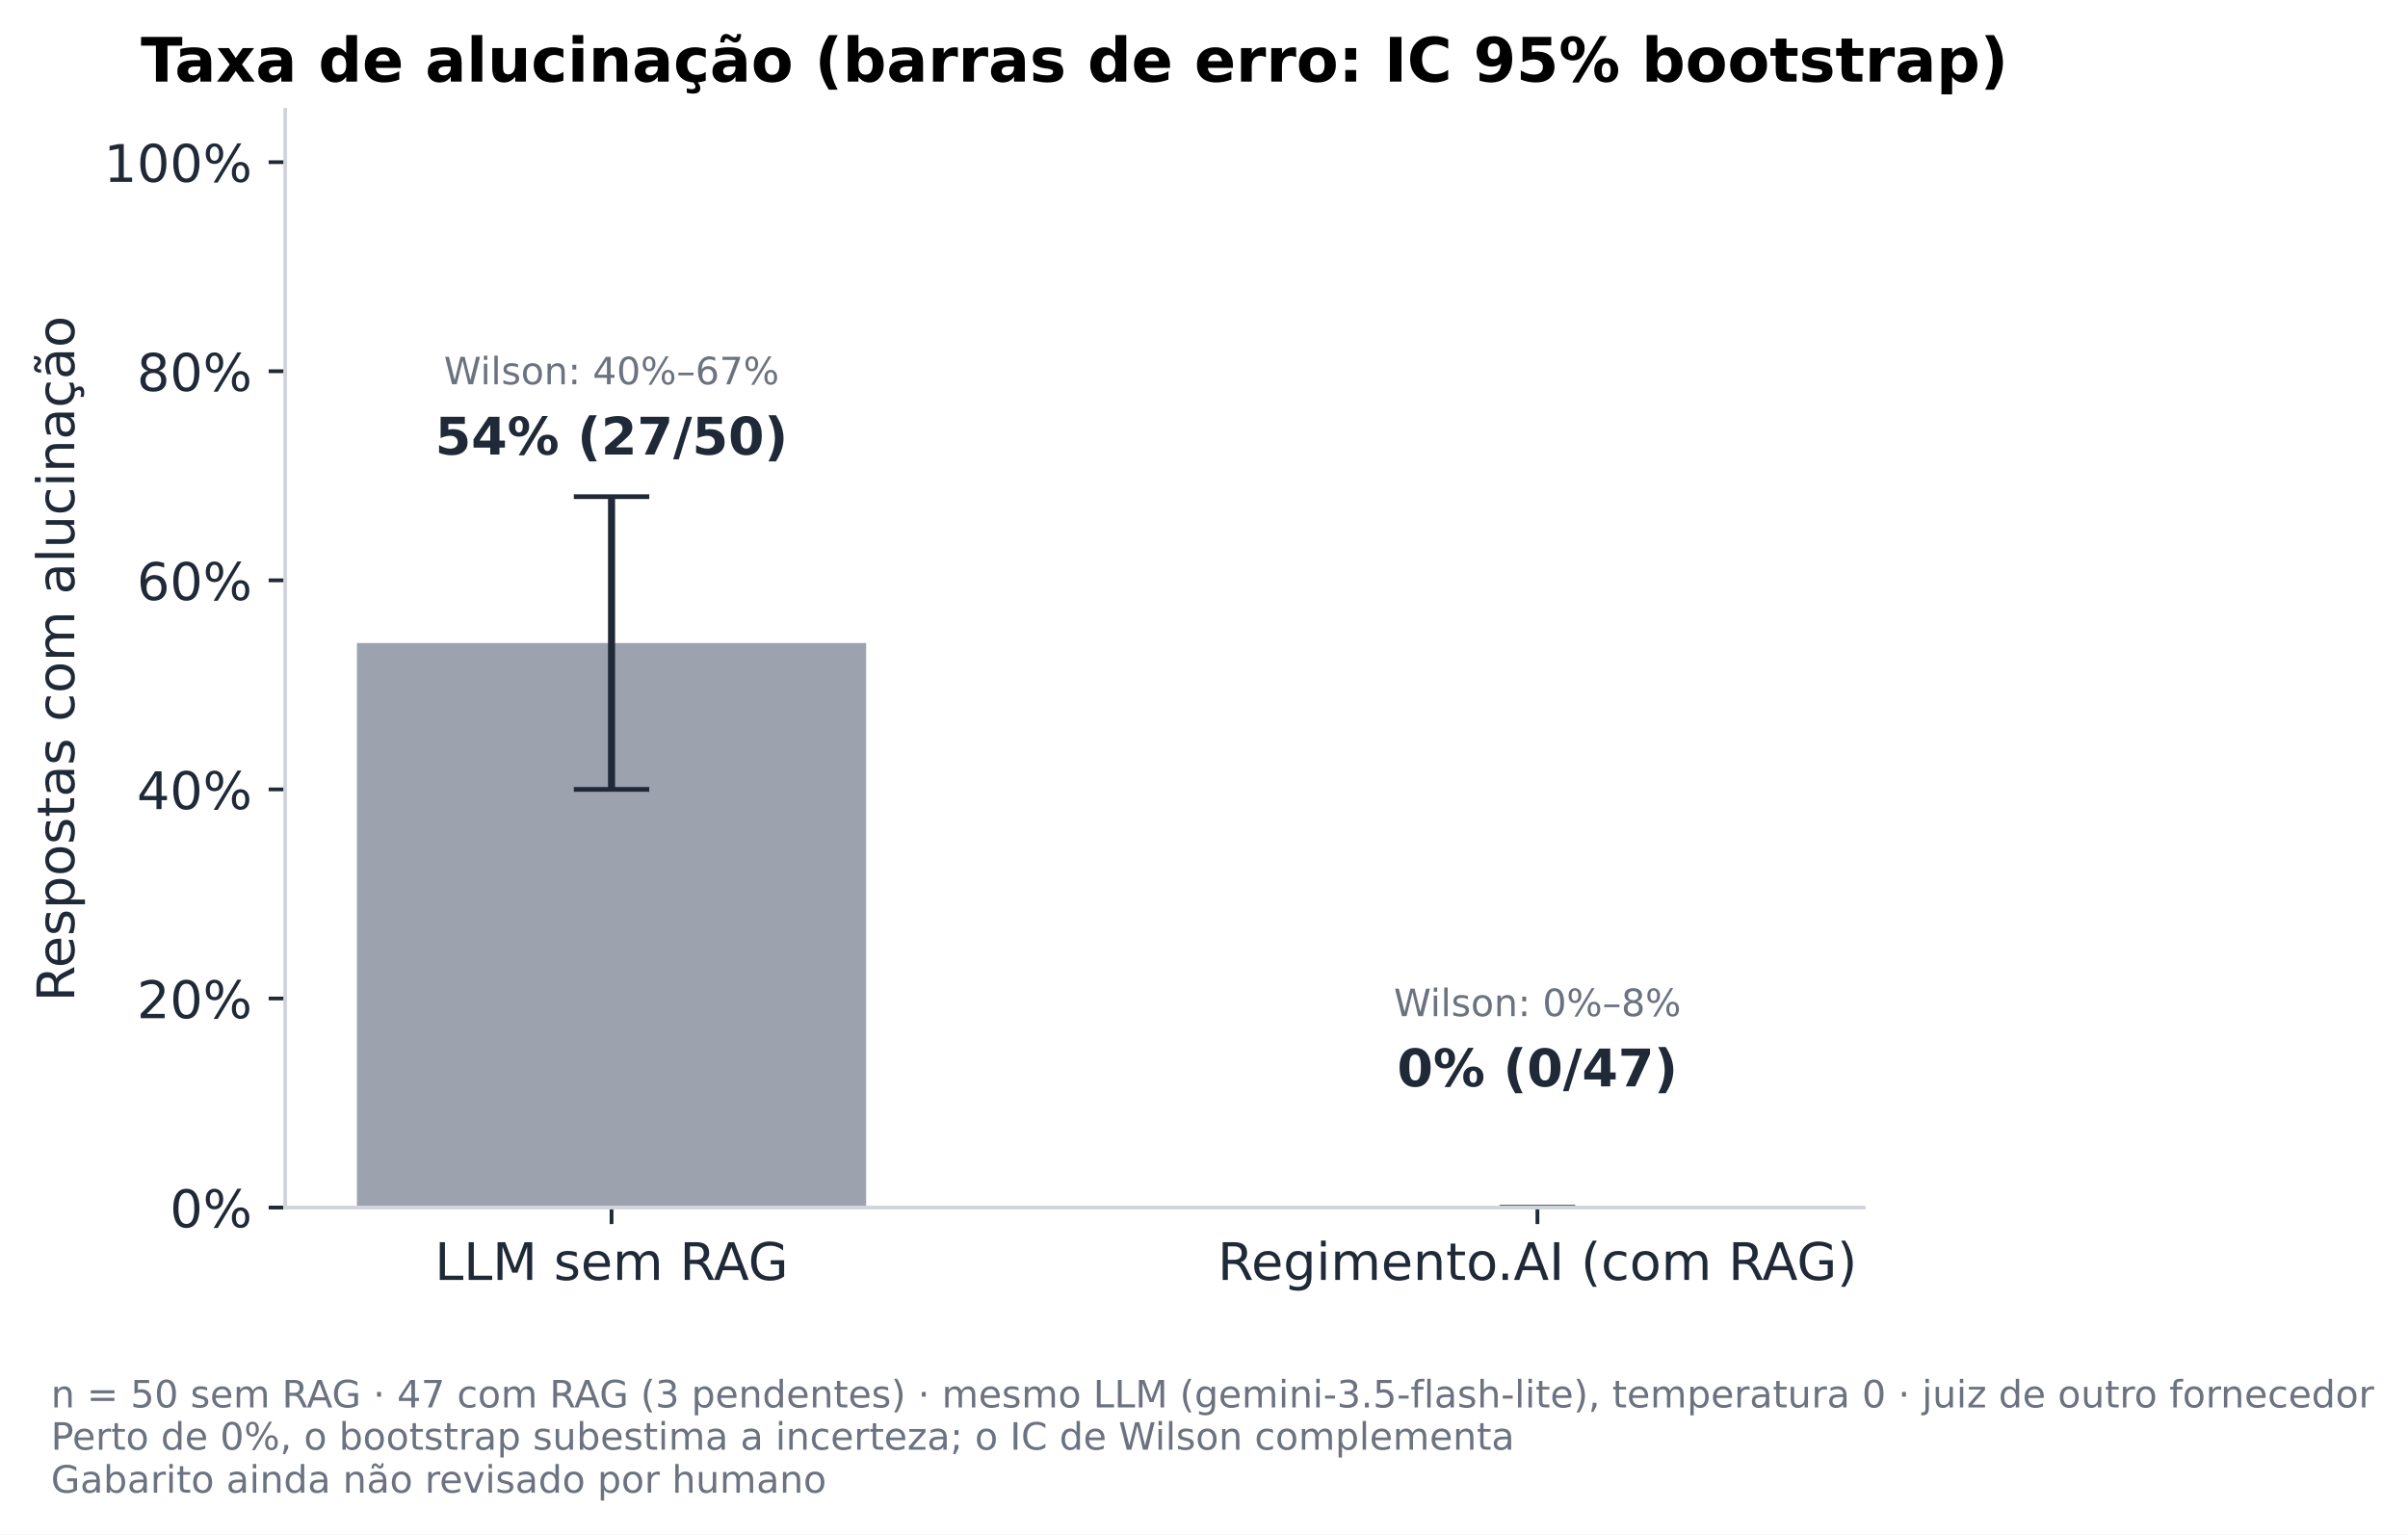
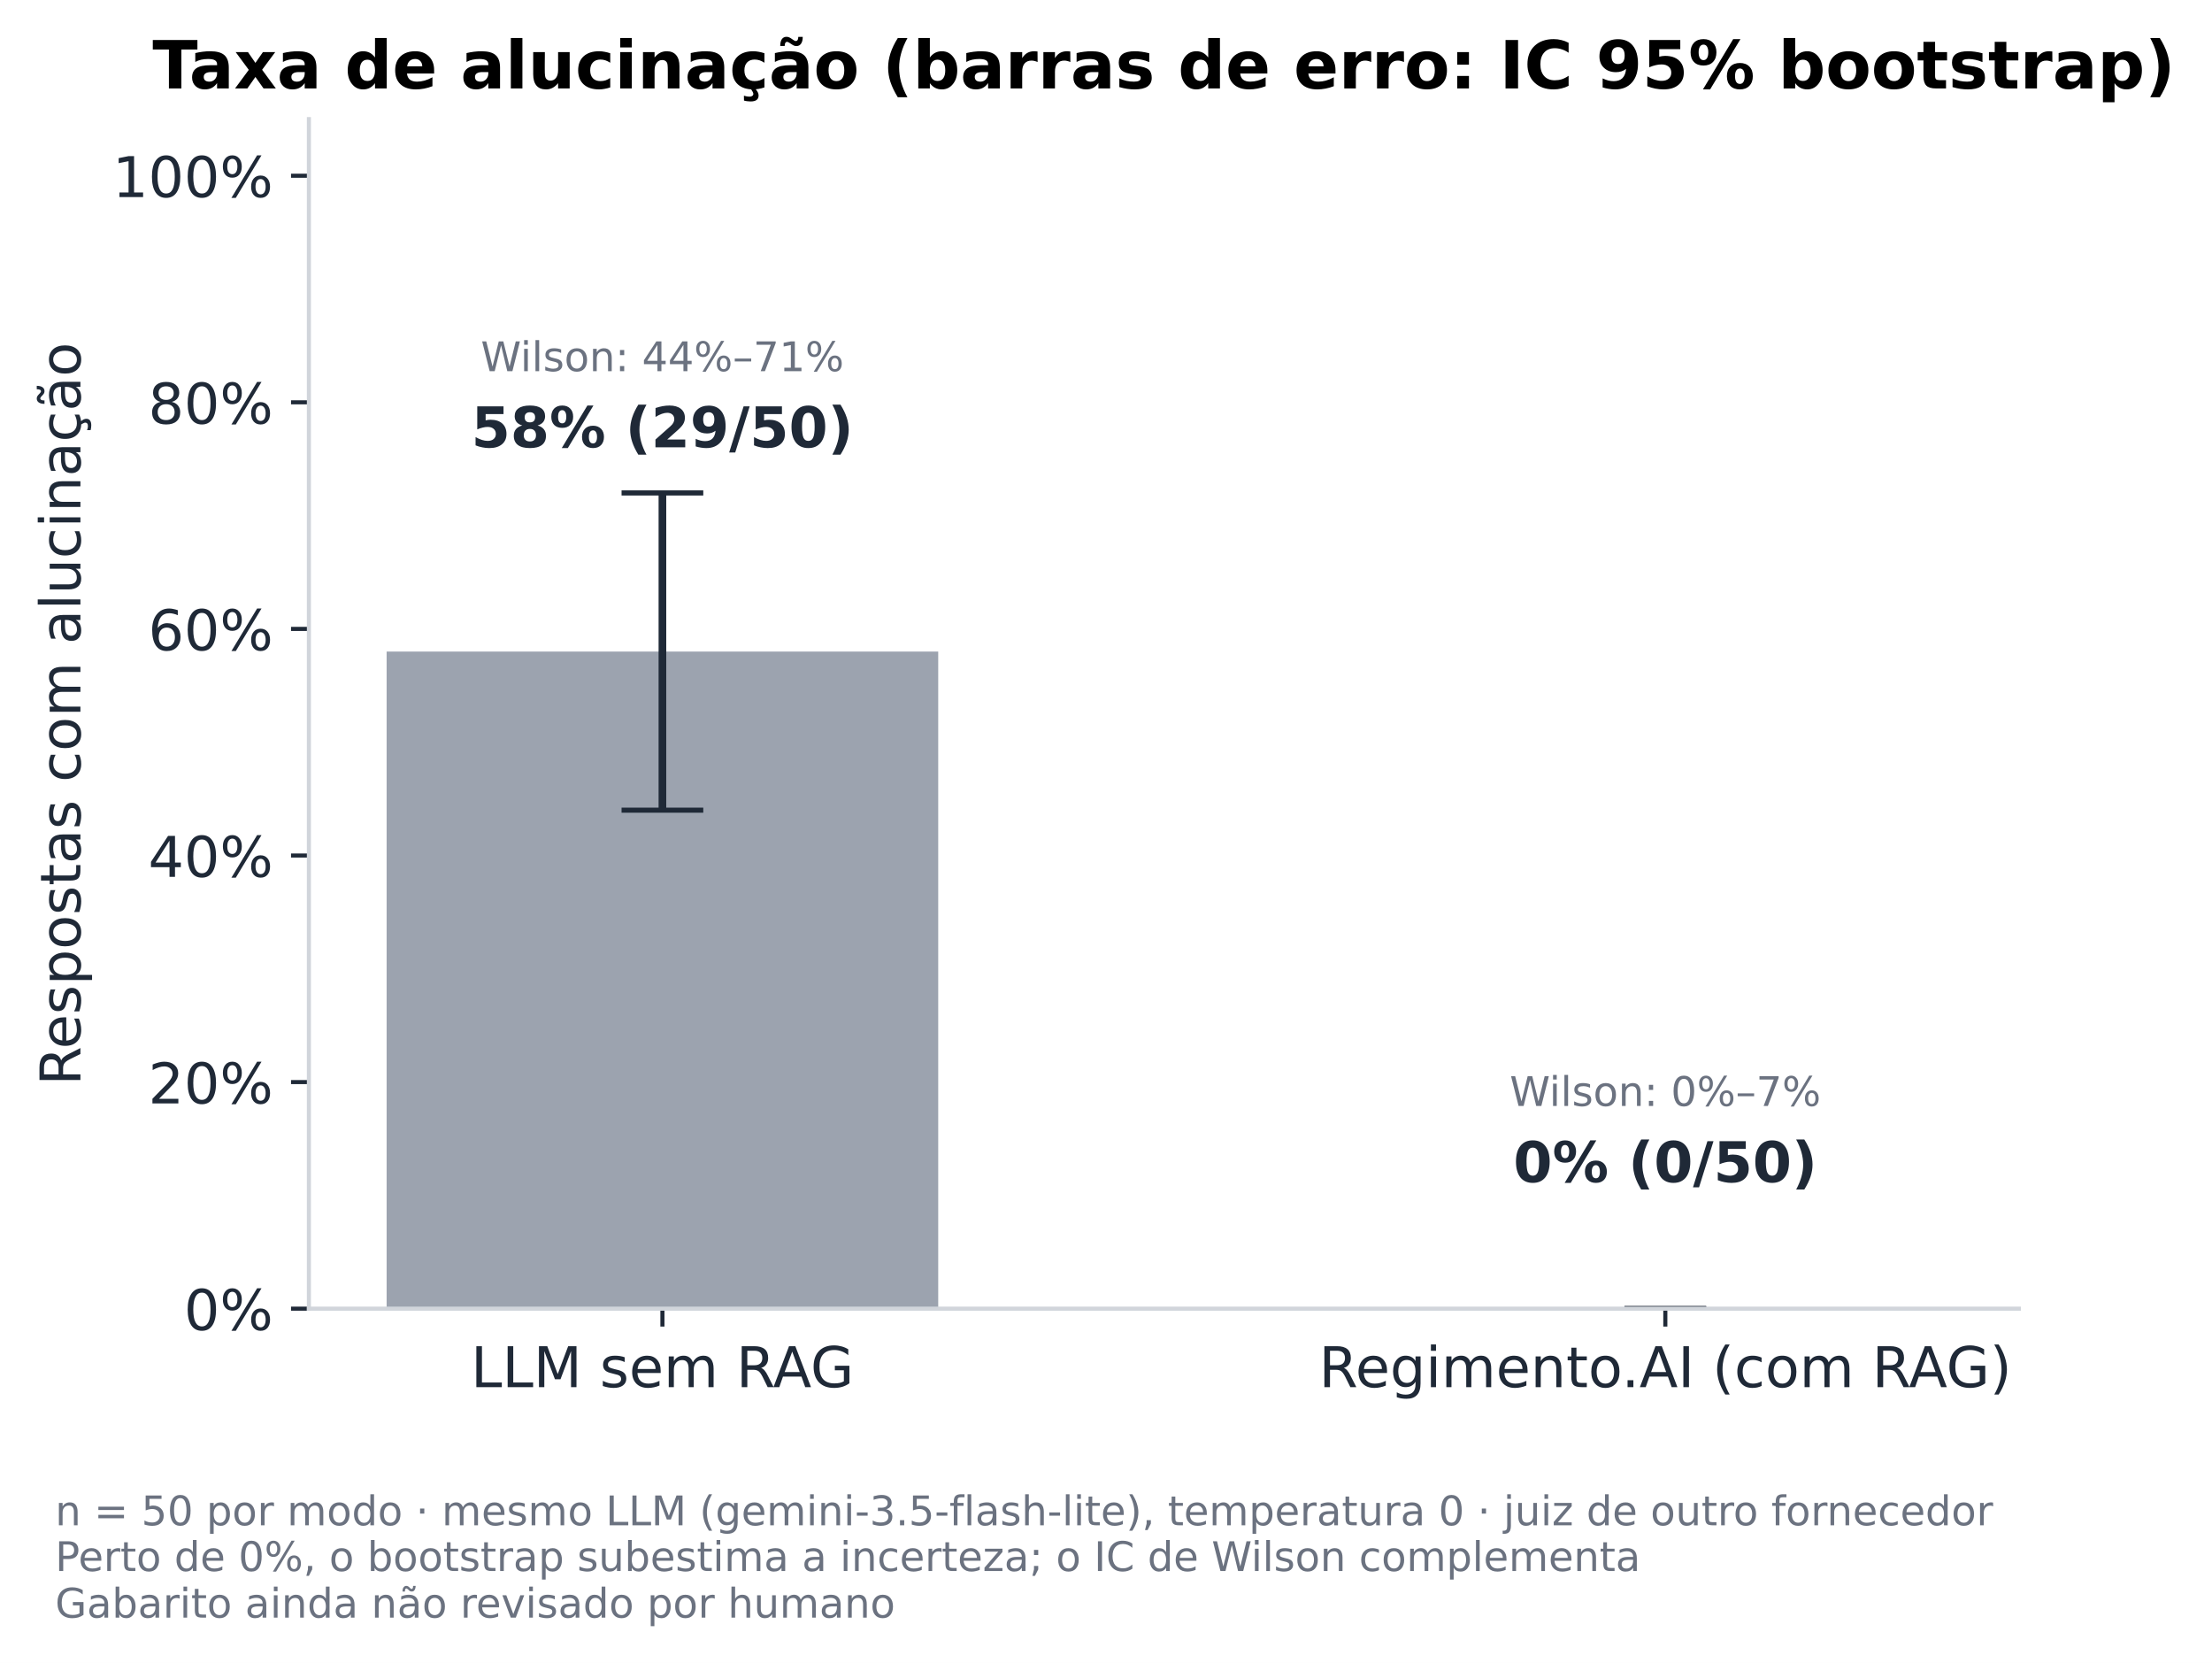
- <svg xmlns="http://www.w3.org/2000/svg" xmlns:xlink="http://www.w3.org/1999/xlink" width="510.697pt" height="325.503pt" viewBox="0 0 510.697 325.503" version="1.1">
+ <svg xmlns="http://www.w3.org/2000/svg" xmlns:xlink="http://www.w3.org/1999/xlink" width="433.1pt" height="325.503pt" viewBox="0 0 433.1 325.503" version="1.1">
  <defs>
    <style type="text/css">*{stroke-linejoin: round; stroke-linecap: butt}</style>
  </defs>
  <g id="figure_1">
    <g id="patch_1">
-       <path d="M 0 325.503  L 510.697 325.503  L 510.697 0  L 0 0  z " style="fill: #ffffff" />
+       <path d="M 0 325.503  L 433.1 325.503  L 433.1 0  L 0 0  z " style="fill: #ffffff" />
    </g>
    <g id="axes_1">
      <g id="patch_2">
        <path d="M 60.481 256.16  L 395.281 256.16  L 395.281 23.312  L 60.481 23.312  z " style="fill: #ffffff" />
      </g>
      <g id="patch_3">
-         <path d="M 75.699 256.16  L 183.699 256.16  L 183.699 136.409  L 75.699 136.409  z " clip-path="url(#p4c931cf43c)" style="fill: #9ca3af" />
+         <path d="M 75.699 256.16  L 183.699 256.16  L 183.699 127.539  L 75.699 127.539  z " clip-path="url(#pde0f2de87b)" style="fill: #9ca3af" />
      </g>
      <g id="patch_4">
-         <path d="M 272.063 256.16  L 380.063 256.16  L 380.063 256.16  L 272.063 256.16  z " clip-path="url(#p4c931cf43c)" style="fill: #7a1f2b" />
+         <path d="M 272.063 256.16  L 380.063 256.16  L 380.063 256.16  L 272.063 256.16  z " clip-path="url(#pde0f2de87b)" style="fill: #7a1f2b" />
      </g>
      <g id="matplotlib.axis_1">
        <g id="xtick_1">
          <g id="line2d_1">
            <defs>
-               <path id="m470d24df01" d="M 0 0  L 0 3.5  " style="stroke: #1f2937; stroke-width: 0.8" />
+               <path id="m88f29ce051" d="M 0 0  L 0 3.5  " style="stroke: #1f2937; stroke-width: 0.8" />
            </defs>
            <g>
-               <use xlink:href="#m470d24df01" x="129.699" y="256.16" style="fill: #1f2937; stroke: #1f2937; stroke-width: 0.8" />
+               <use xlink:href="#m88f29ce051" x="129.699" y="256.16" style="fill: #1f2937; stroke: #1f2937; stroke-width: 0.8" />
            </g>
          </g>
          <g id="text_1">
-             <text style="fill: #1f2937; font: 11px 'DejaVu Sans'; text-anchor: middle" x="129.699" y="271.518" transform="rotate(-0 129.6994 271.5178)">LLM sem RAG</text>
+             <text style="font-size: 11px; font-family: 'DejaVu Sans'; text-anchor: middle; fill: #1f2937" x="129.699" y="271.518" transform="rotate(-0 129.6994 271.5178)">LLM sem RAG</text>
          </g>
        </g>
        <g id="xtick_2">
          <g id="line2d_2">
            <g>
-               <use xlink:href="#m470d24df01" x="326.063" y="256.16" style="fill: #1f2937; stroke: #1f2937; stroke-width: 0.8" />
+               <use xlink:href="#m88f29ce051" x="326.063" y="256.16" style="fill: #1f2937; stroke: #1f2937; stroke-width: 0.8" />
            </g>
          </g>
          <g id="text_2">
-             <text style="fill: #1f2937; font: 11px 'DejaVu Sans'; text-anchor: middle" x="326.063" y="271.518" transform="rotate(-0 326.0631 271.5178)">Regimento.AI (com RAG)</text>
+             <text style="font-size: 11px; font-family: 'DejaVu Sans'; text-anchor: middle; fill: #1f2937" x="326.063" y="271.518" transform="rotate(-0 326.0631 271.5178)">Regimento.AI (com RAG)</text>
          </g>
        </g>
      </g>
      <g id="matplotlib.axis_2">
        <g id="ytick_1">
          <g id="line2d_3">
            <defs>
-               <path id="mfe95909681" d="M 0 0  L -3.5 0  " style="stroke: #1f2937; stroke-width: 0.8" />
+               <path id="mb87c5c50a7" d="M 0 0  L -3.5 0  " style="stroke: #1f2937; stroke-width: 0.8" />
            </defs>
            <g>
-               <use xlink:href="#mfe95909681" x="60.481" y="256.16" style="fill: #1f2937; stroke: #1f2937; stroke-width: 0.8" />
+               <use xlink:href="#mb87c5c50a7" x="60.481" y="256.16" style="fill: #1f2937; stroke: #1f2937; stroke-width: 0.8" />
            </g>
          </g>
          <g id="text_3">
-             <text style="fill: #1f2937; font: 11px 'DejaVu Sans'; text-anchor: end" x="53.481" y="260.339" transform="rotate(-0 53.48125 260.3387)">0%</text>
+             <text style="font-size: 11px; font-family: 'DejaVu Sans'; text-anchor: end; fill: #1f2937" x="53.481" y="260.339" transform="rotate(-0 53.48125 260.3387)">0%</text>
          </g>
        </g>
        <g id="ytick_2">
          <g id="line2d_4">
            <g>
-               <use xlink:href="#mfe95909681" x="60.481" y="211.808" style="fill: #1f2937; stroke: #1f2937; stroke-width: 0.8" />
+               <use xlink:href="#mb87c5c50a7" x="60.481" y="211.808" style="fill: #1f2937; stroke: #1f2937; stroke-width: 0.8" />
            </g>
          </g>
          <g id="text_4">
-             <text style="fill: #1f2937; font: 11px 'DejaVu Sans'; text-anchor: end" x="53.481" y="215.987" transform="rotate(-0 53.48125 215.9867)">20%</text>
+             <text style="font-size: 11px; font-family: 'DejaVu Sans'; text-anchor: end; fill: #1f2937" x="53.481" y="215.987" transform="rotate(-0 53.48125 215.9867)">20%</text>
          </g>
        </g>
        <g id="ytick_3">
          <g id="line2d_5">
            <g>
-               <use xlink:href="#mfe95909681" x="60.481" y="167.456" style="fill: #1f2937; stroke: #1f2937; stroke-width: 0.8" />
+               <use xlink:href="#mb87c5c50a7" x="60.481" y="167.456" style="fill: #1f2937; stroke: #1f2937; stroke-width: 0.8" />
            </g>
          </g>
          <g id="text_5">
-             <text style="fill: #1f2937; font: 11px 'DejaVu Sans'; text-anchor: end" x="53.481" y="171.635" transform="rotate(-0 53.48125 171.6347)">40%</text>
+             <text style="font-size: 11px; font-family: 'DejaVu Sans'; text-anchor: end; fill: #1f2937" x="53.481" y="171.635" transform="rotate(-0 53.48125 171.6347)">40%</text>
          </g>
        </g>
        <g id="ytick_4">
          <g id="line2d_6">
            <g>
-               <use xlink:href="#mfe95909681" x="60.481" y="123.104" style="fill: #1f2937; stroke: #1f2937; stroke-width: 0.8" />
+               <use xlink:href="#mb87c5c50a7" x="60.481" y="123.104" style="fill: #1f2937; stroke: #1f2937; stroke-width: 0.8" />
            </g>
          </g>
          <g id="text_6">
-             <text style="fill: #1f2937; font: 11px 'DejaVu Sans'; text-anchor: end" x="53.481" y="127.283" transform="rotate(-0 53.48125 127.2827)">60%</text>
+             <text style="font-size: 11px; font-family: 'DejaVu Sans'; text-anchor: end; fill: #1f2937" x="53.481" y="127.283" transform="rotate(-0 53.48125 127.2827)">60%</text>
          </g>
        </g>
        <g id="ytick_5">
          <g id="line2d_7">
            <g>
-               <use xlink:href="#mfe95909681" x="60.481" y="78.752" style="fill: #1f2937; stroke: #1f2937; stroke-width: 0.8" />
+               <use xlink:href="#mb87c5c50a7" x="60.481" y="78.752" style="fill: #1f2937; stroke: #1f2937; stroke-width: 0.8" />
            </g>
          </g>
          <g id="text_7">
-             <text style="fill: #1f2937; font: 11px 'DejaVu Sans'; text-anchor: end" x="53.481" y="82.931" transform="rotate(-0 53.48125 82.9307)">80%</text>
+             <text style="font-size: 11px; font-family: 'DejaVu Sans'; text-anchor: end; fill: #1f2937" x="53.481" y="82.931" transform="rotate(-0 53.48125 82.9307)">80%</text>
          </g>
        </g>
        <g id="ytick_6">
          <g id="line2d_8">
            <g>
-               <use xlink:href="#mfe95909681" x="60.481" y="34.4" style="fill: #1f2937; stroke: #1f2937; stroke-width: 0.8" />
+               <use xlink:href="#mb87c5c50a7" x="60.481" y="34.4" style="fill: #1f2937; stroke: #1f2937; stroke-width: 0.8" />
            </g>
          </g>
          <g id="text_8">
-             <text style="fill: #1f2937; font: 11px 'DejaVu Sans'; text-anchor: end" x="53.481" y="38.579" transform="rotate(-0 53.48125 38.5787)">100%</text>
+             <text style="font-size: 11px; font-family: 'DejaVu Sans'; text-anchor: end; fill: #1f2937" x="53.481" y="38.579" transform="rotate(-0 53.48125 38.5787)">100%</text>
          </g>
        </g>
        <g id="text_9">
-           <text style="fill: #1f2937; font: 11px 'DejaVu Sans'; text-anchor: middle" x="15.746" y="139.736" transform="rotate(-90 15.74563 139.7356)">Respostas com alucinação</text>
+           <text style="font-size: 11px; font-family: 'DejaVu Sans'; text-anchor: middle; fill: #1f2937" x="15.746" y="139.736" transform="rotate(-90 15.74563 139.7356)">Respostas com alucinação</text>
        </g>
      </g>
      <g id="LineCollection_1">
-         <path d="M 129.699 167.456  L 129.699 105.363  " clip-path="url(#p4c931cf43c)" style="fill: none; stroke: #1f2937; stroke-width: 1.5" />
+         <path d="M 129.699 158.585  L 129.699 96.492  " clip-path="url(#pde0f2de87b)" style="fill: none; stroke: #1f2937; stroke-width: 1.5" />
      </g>
      <g id="line2d_9">
        <defs>
-           <path id="m8d72e9f87f" d="M 8 0  L -8 -0  " style="stroke: #1f2937" />
+           <path id="mc3d3767a4f" d="M 8 0  L -8 -0  " style="stroke: #1f2937" />
        </defs>
-         <g clip-path="url(#p4c931cf43c)">
-           <use xlink:href="#m8d72e9f87f" x="129.699" y="167.456" style="fill: #1f2937; stroke: #1f2937" />
+         <g clip-path="url(#pde0f2de87b)">
+           <use xlink:href="#mc3d3767a4f" x="129.699" y="158.585" style="fill: #1f77b4; stroke: #1f2937" />
        </g>
      </g>
      <g id="line2d_10">
-         <g clip-path="url(#p4c931cf43c)">
-           <use xlink:href="#m8d72e9f87f" x="129.699" y="105.363" style="fill: #1f2937; stroke: #1f2937" />
+         <g clip-path="url(#pde0f2de87b)">
+           <use xlink:href="#mc3d3767a4f" x="129.699" y="96.492" style="fill: #1f77b4; stroke: #1f2937" />
        </g>
      </g>
      <g id="LineCollection_2">
-         <path d="M 326.063 256.16  L 326.063 256.16  " clip-path="url(#p4c931cf43c)" style="fill: none; stroke: #1f2937; stroke-width: 1.5" />
+         <path d="M 326.063 256.16  L 326.063 256.16  " clip-path="url(#pde0f2de87b)" style="fill: none; stroke: #1f2937; stroke-width: 1.5" />
      </g>
      <g id="line2d_11">
-         <g clip-path="url(#p4c931cf43c)">
-           <use xlink:href="#m8d72e9f87f" x="326.063" y="256.16" style="fill: #1f2937; stroke: #1f2937" />
+         <g clip-path="url(#pde0f2de87b)">
+           <use xlink:href="#mc3d3767a4f" x="326.063" y="256.16" style="fill: #1f77b4; stroke: #1f2937" />
        </g>
      </g>
      <g id="line2d_12">
-         <g clip-path="url(#p4c931cf43c)">
-           <use xlink:href="#m8d72e9f87f" x="326.063" y="256.16" style="fill: #1f2937; stroke: #1f2937" />
+         <g clip-path="url(#pde0f2de87b)">
+           <use xlink:href="#mc3d3767a4f" x="326.063" y="256.16" style="fill: #1f77b4; stroke: #1f2937" />
        </g>
      </g>
      <g id="patch_5">
        <path d="M 60.481 256.16  L 60.481 23.312  " style="fill: none; stroke: #d1d5db; stroke-width: 0.8; stroke-linejoin: miter; stroke-linecap: square" />
      </g>
      <g id="patch_6">
        <path d="M 60.481 256.16  L 395.281 256.16  " style="fill: none; stroke: #d1d5db; stroke-width: 0.8; stroke-linejoin: miter; stroke-linecap: square" />
      </g>
      <g id="text_10">
-         <text style="fill: #1f2937; font: 700 11px 'DejaVu Sans'; text-anchor: middle" x="129.699" y="96.422" transform="rotate(-0 129.6994 96.42231)">54% (27/50)</text>
+         <text style="font-weight: 700; font-size: 11px; font-family: 'DejaVu Sans'; text-anchor: middle; fill: #1f2937" x="129.699" y="87.552" transform="rotate(-0 129.6994 87.55191)">58% (29/50)</text>
      </g>
      <g id="text_11">
-         <text style="fill: #6b7280; font: 8px 'DejaVu Sans'; text-anchor: middle" x="129.699" y="81.523" transform="rotate(-0 129.6994 81.52301)">Wilson: 40%–67%</text>
+         <text style="font-size: 8px; font-family: 'DejaVu Sans'; text-anchor: middle; fill: #6b7280" x="129.699" y="72.653" transform="rotate(-0 129.6994 72.65261)">Wilson: 44%–71%</text>
      </g>
      <g id="text_12">
-         <text style="fill: #1f2937; font: 700 11px 'DejaVu Sans'; text-anchor: middle" x="326.063" y="230.454" transform="rotate(-0 326.0631 230.454)">0% (0/47)</text>
+         <text style="font-weight: 700; font-size: 11px; font-family: 'DejaVu Sans'; text-anchor: middle; fill: #1f2937" x="326.063" y="231.385" transform="rotate(-0 326.0631 231.3854)">0% (0/50)</text>
      </g>
      <g id="text_13">
-         <text style="fill: #6b7280; font: 8px 'DejaVu Sans'; text-anchor: middle" x="326.063" y="215.555" transform="rotate(-0 326.0631 215.5548)">Wilson: 0%–8%</text>
+         <text style="font-size: 8px; font-family: 'DejaVu Sans'; text-anchor: middle; fill: #6b7280" x="326.063" y="216.486" transform="rotate(-0 326.0631 216.4861)">Wilson: 0%–7%</text>
      </g>
      <g id="text_14">
-         <text style="font: 700 13px 'DejaVu Sans'; text-anchor: middle" x="227.881" y="17.312" transform="rotate(-0 227.8812 17.31156)">Taxa de alucinação (barras de erro: IC 95% bootstrap)</text>
+         <text style="font-weight: 700; font-size: 13px; font-family: 'DejaVu Sans'; text-anchor: middle" x="227.881" y="17.312" transform="rotate(-0 227.8812 17.31156)">Taxa de alucinação (barras de erro: IC 95% bootstrap)</text>
      </g>
    </g>
    <g id="text_15">
-       <text style="fill: #6b7280; font: 8px 'DejaVu Sans'" transform="translate(10.80125 298.5596)">n = 50 sem RAG · 47 com RAG (3 pendentes) · mesmo LLM (gemini-3.5-flash-lite), temperatura 0 · juiz de outro fornecedor</text>
-       <text style="fill: #6b7280; font: 8px 'DejaVu Sans'" transform="translate(10.80125 307.5178)">Perto de 0%, o bootstrap subestima a incerteza; o IC de Wilson complementa</text>
-       <text style="fill: #6b7280; font: 8px 'DejaVu Sans'" transform="translate(10.80125 316.6396)">Gabarito ainda não revisado por humano</text>
+       <text style="font-size: 8px; font-family: 'DejaVu Sans'; fill: #6b7280" transform="translate(10.80125 298.5596)">n = 50 por modo · mesmo LLM (gemini-3.5-flash-lite), temperatura 0 · juiz de outro fornecedor</text>
+       <text style="font-size: 8px; font-family: 'DejaVu Sans'; fill: #6b7280" transform="translate(10.80125 307.5178)">Perto de 0%, o bootstrap subestima a incerteza; o IC de Wilson complementa</text>
+       <text style="font-size: 8px; font-family: 'DejaVu Sans'; fill: #6b7280" transform="translate(10.80125 316.6396)">Gabarito ainda não revisado por humano</text>
    </g>
  </g>
  <defs>
-     <clipPath id="p4c931cf43c">
+     <clipPath id="pde0f2de87b">
      <rect x="60.481" y="23.312" width="334.8" height="232.848" />
    </clipPath>
  </defs>
</svg>
